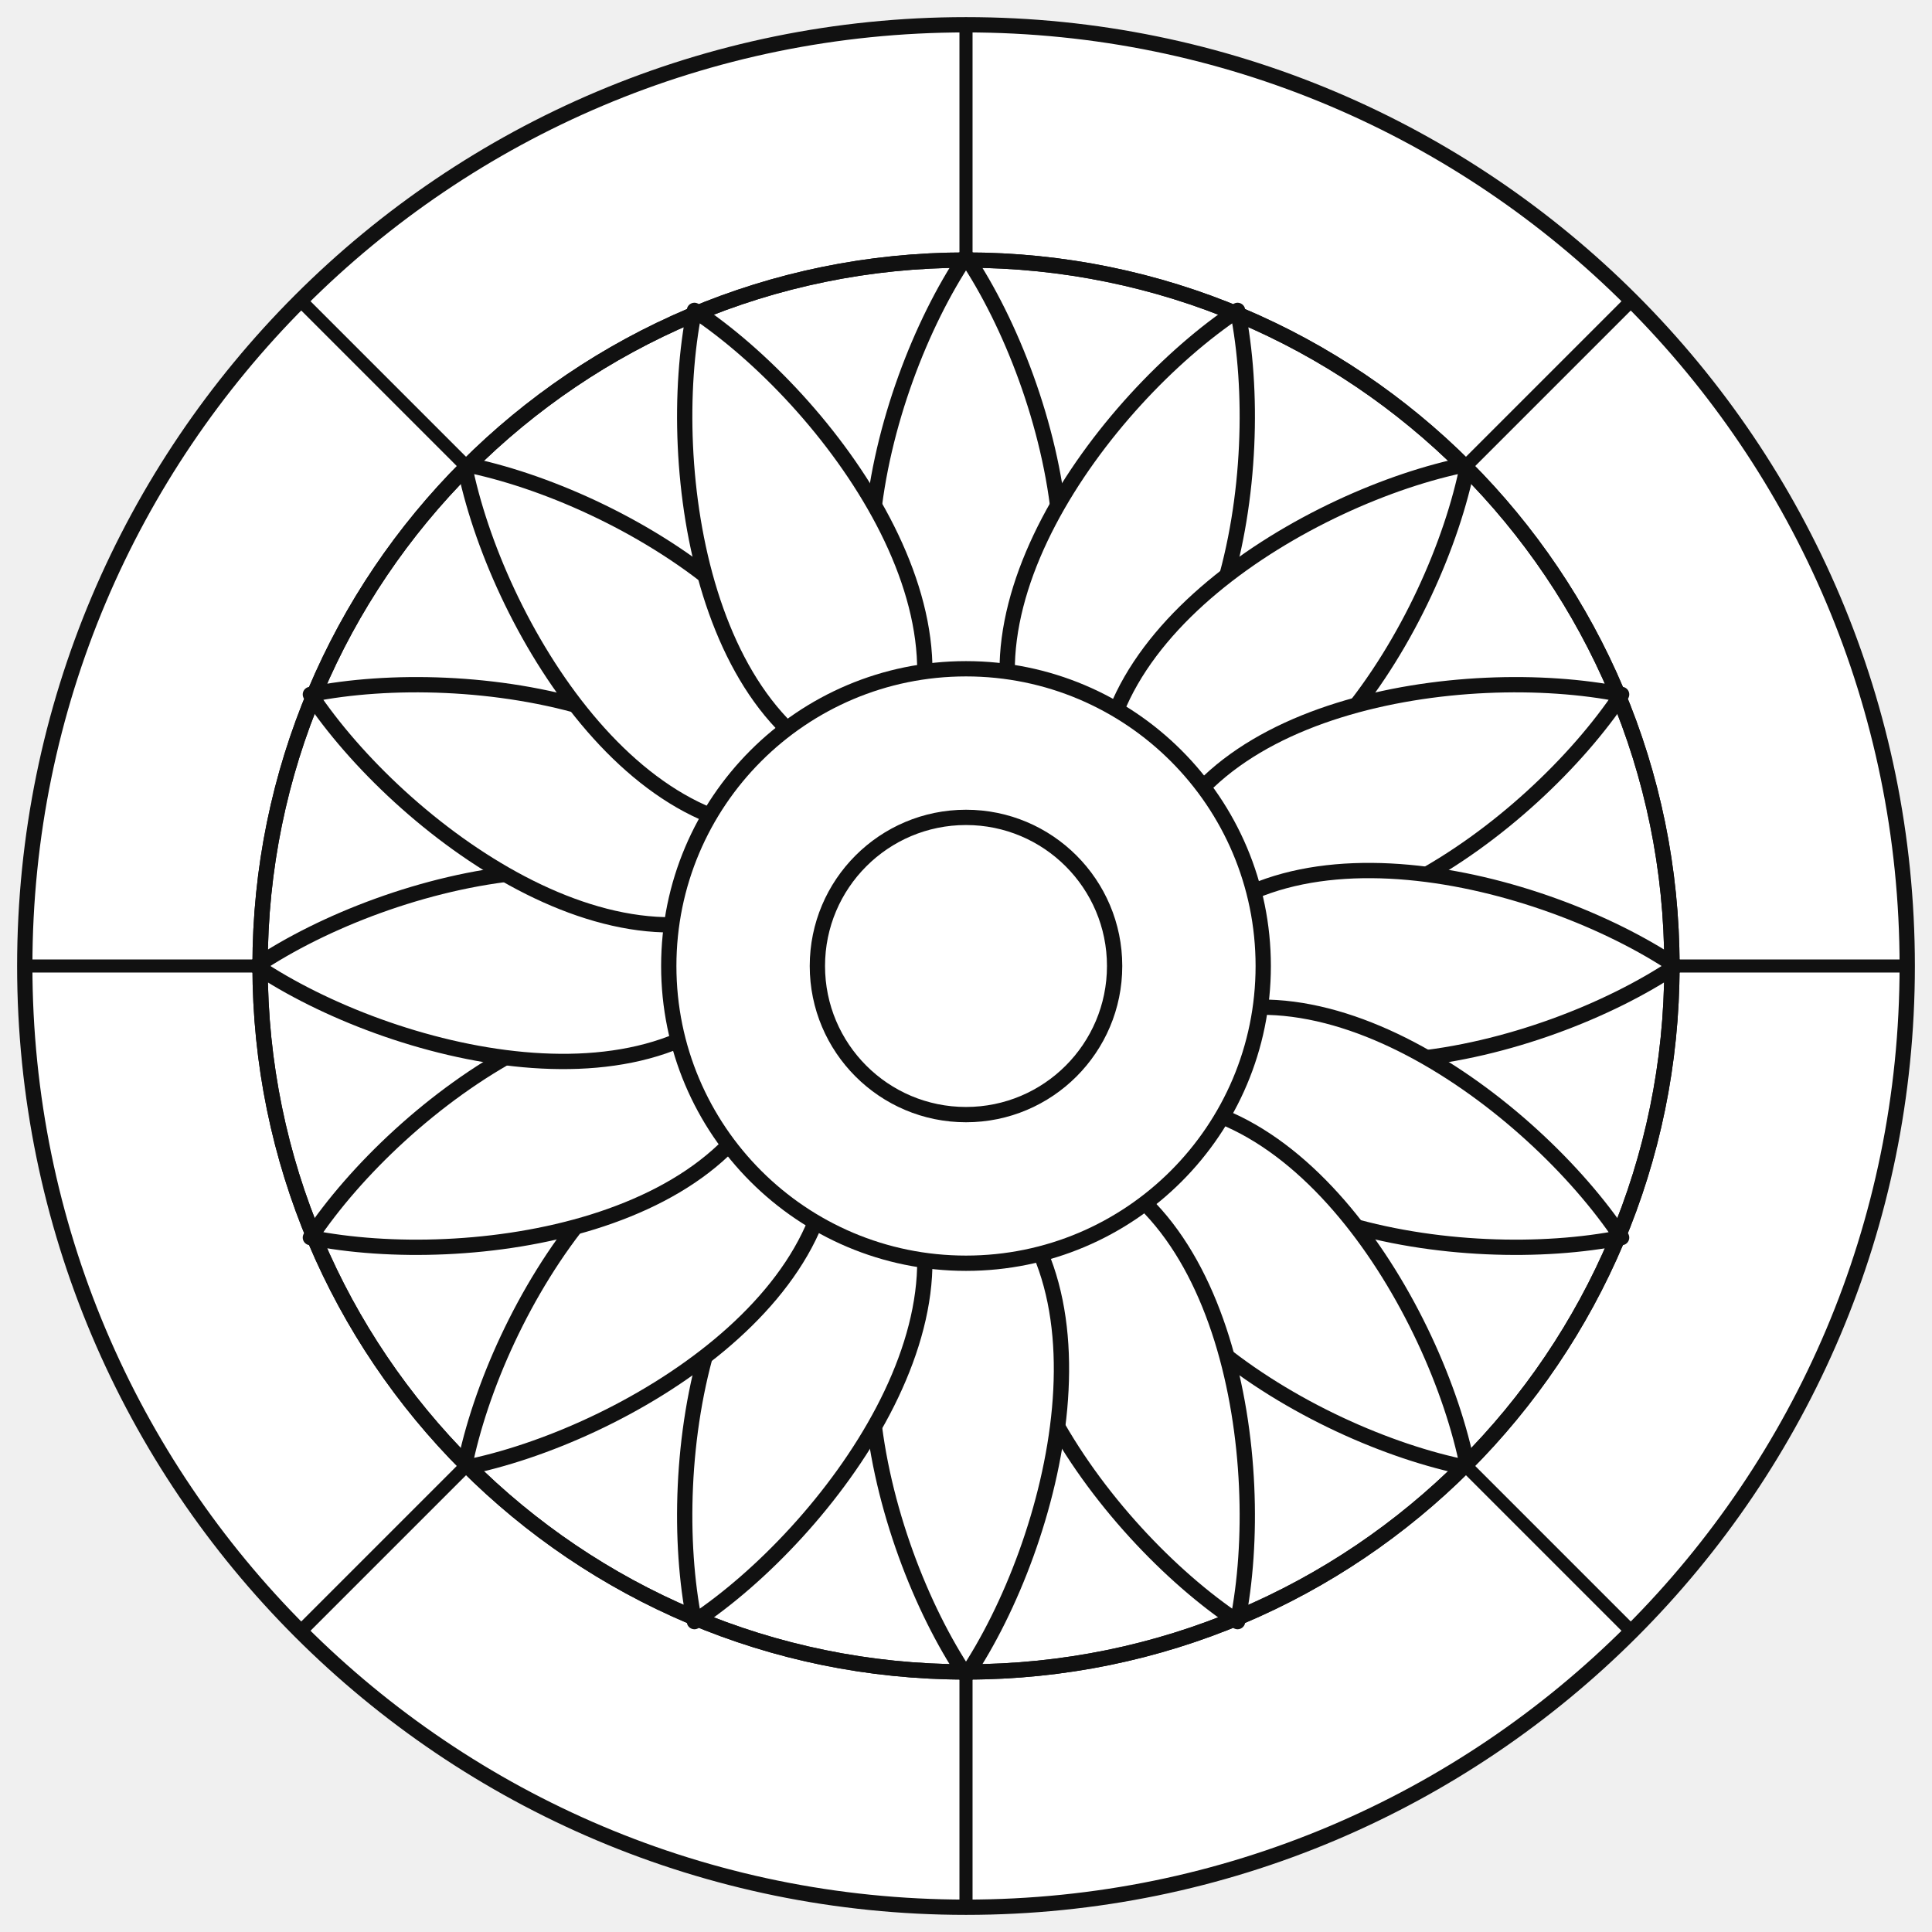
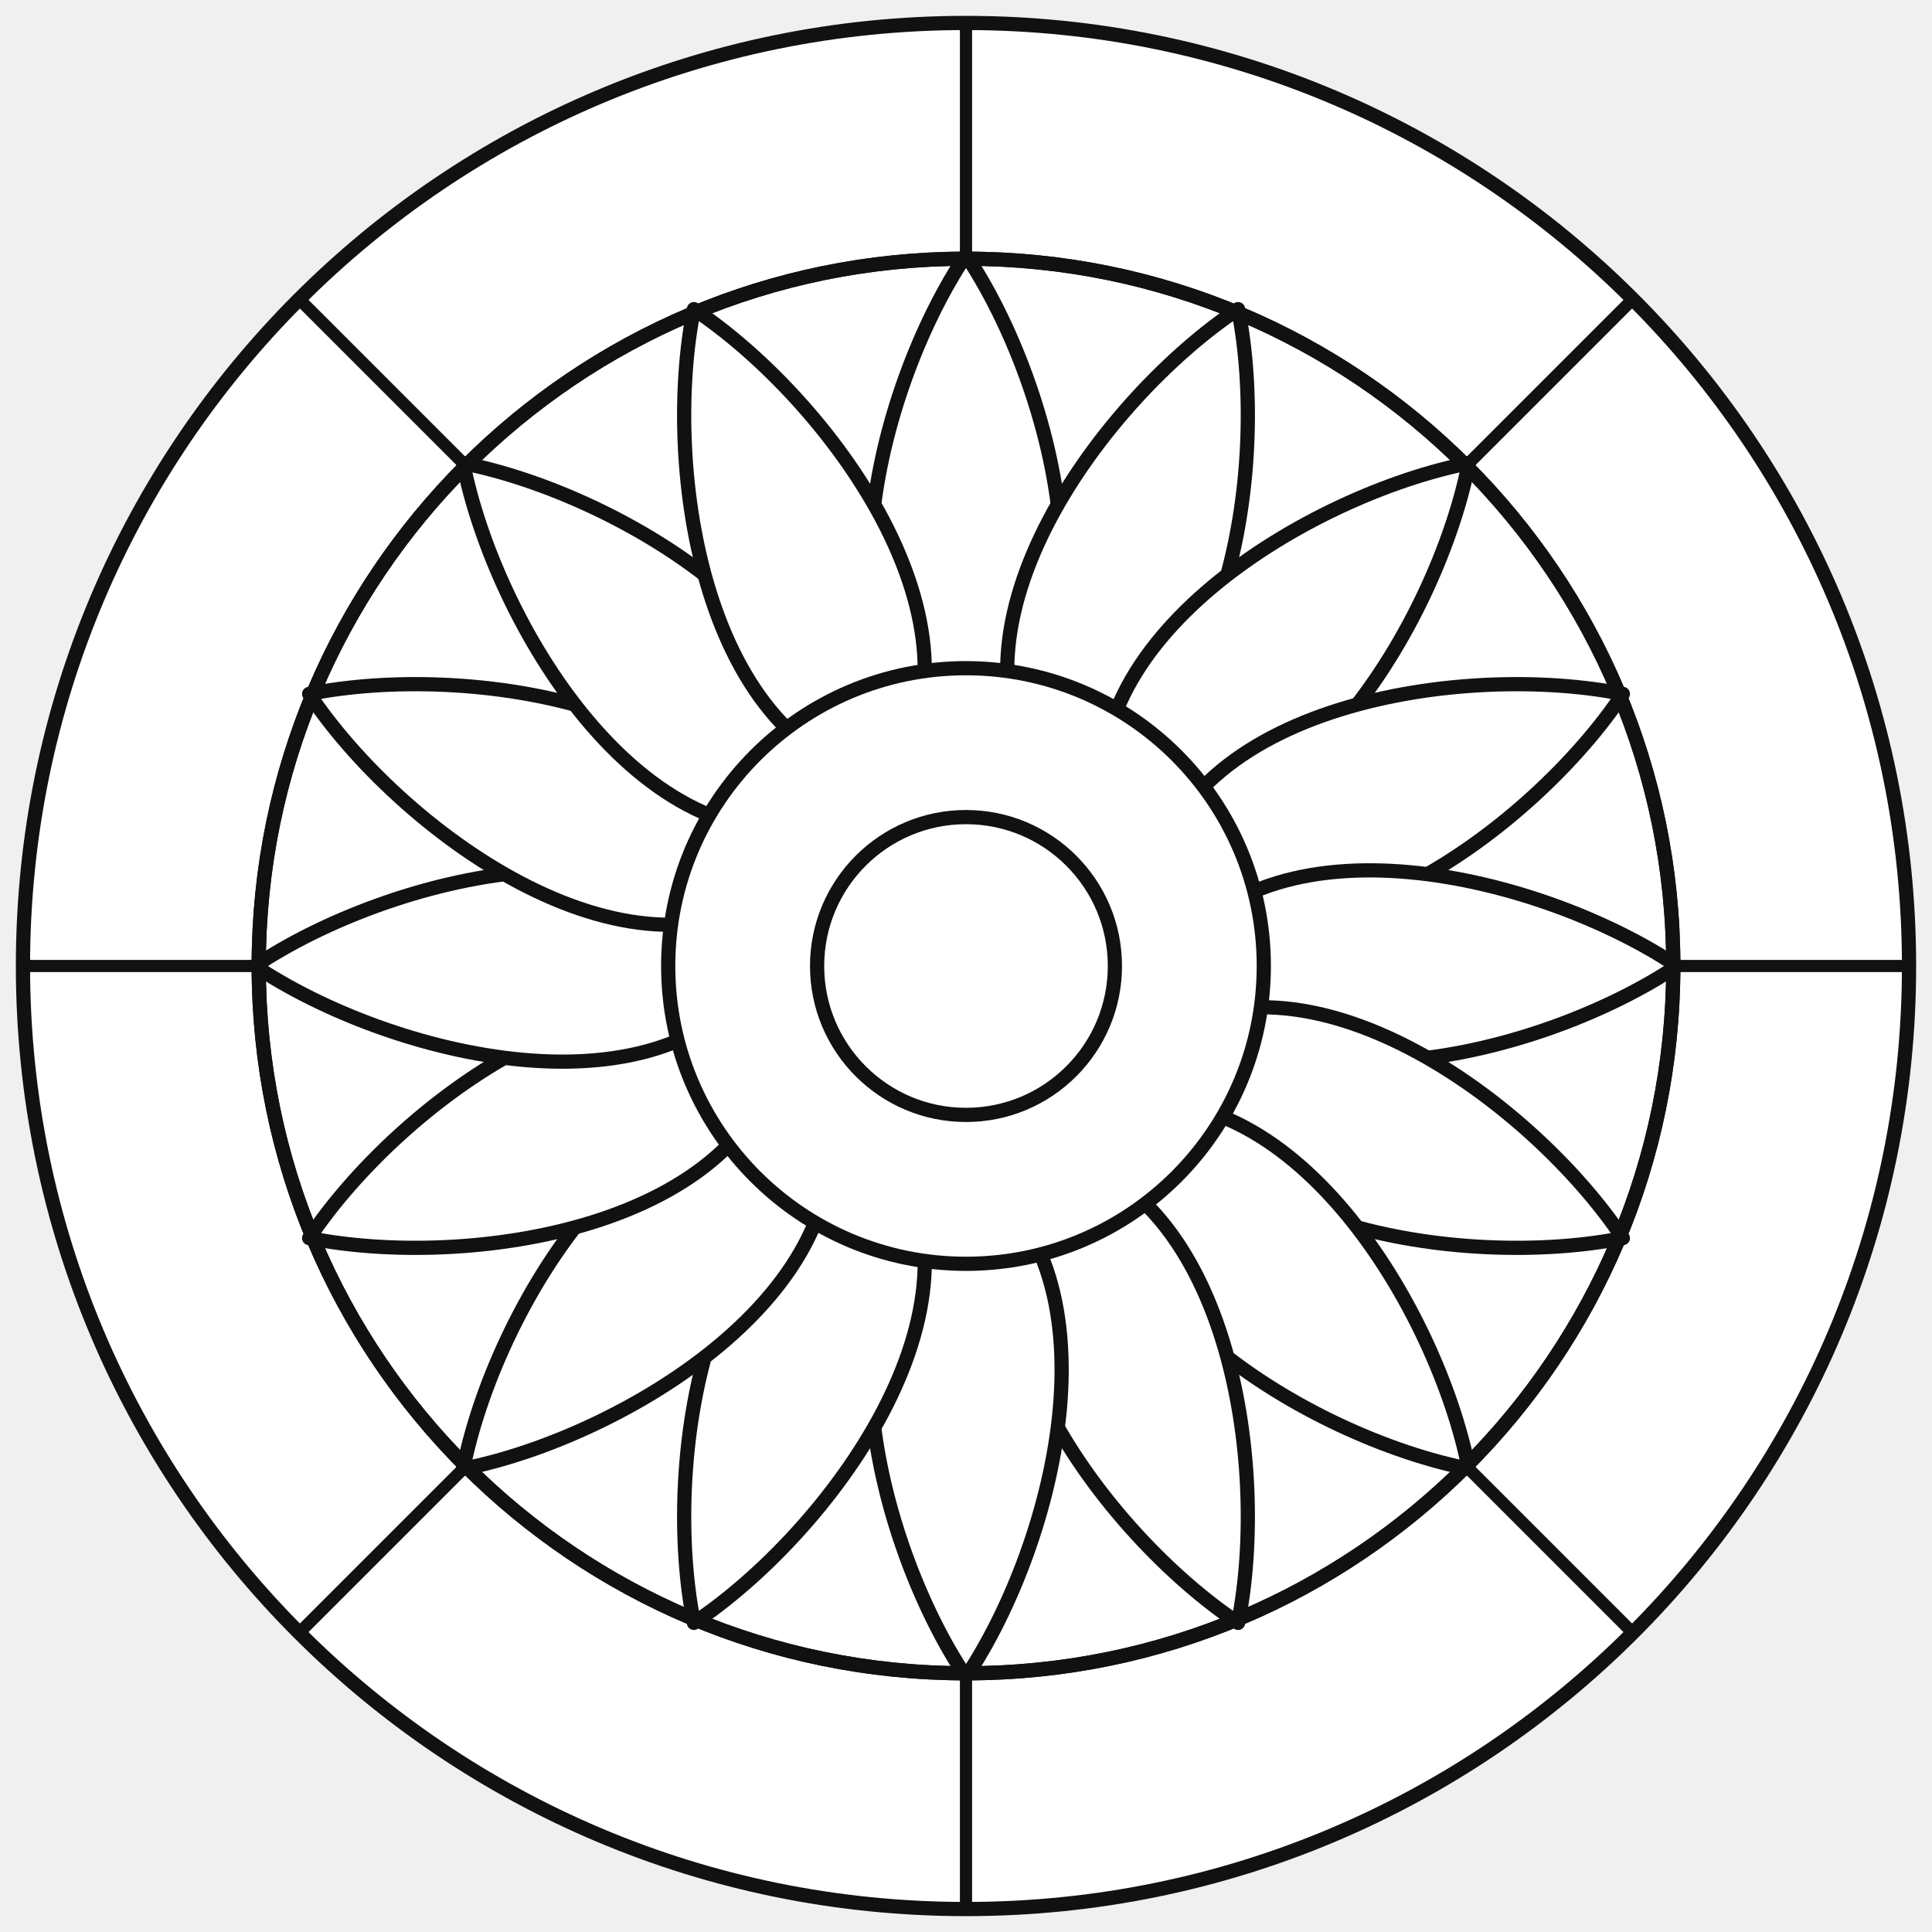
- <svg xmlns="http://www.w3.org/2000/svg" width="156mm" height="156mm" viewBox="-78 -78 156 156">
-   <circle cx="0" cy="0" r="76" fill="#ffffff" stroke="#111111" stroke-width="1.235" stroke-linejoin="round" stroke-linecap="round" />
-   <path d="M0,-57 L0,-76" fill="none" stroke="#111111" stroke-width="1.058" stroke-linejoin="round" stroke-linecap="round" />
-   <path d="M40.305,-40.305 L53.74,-53.74" fill="none" stroke="#111111" stroke-width="1.058" stroke-linejoin="round" stroke-linecap="round" />
-   <path d="M57,0 L76,0" fill="none" stroke="#111111" stroke-width="1.058" stroke-linejoin="round" stroke-linecap="round" />
-   <path d="M40.305,40.305 L53.74,53.74" fill="none" stroke="#111111" stroke-width="1.058" stroke-linejoin="round" stroke-linecap="round" />
-   <path d="M0,57 L0,76" fill="none" stroke="#111111" stroke-width="1.058" stroke-linejoin="round" stroke-linecap="round" />
-   <path d="M-40.305,40.305 L-53.74,53.74" fill="none" stroke="#111111" stroke-width="1.058" stroke-linejoin="round" stroke-linecap="round" />
-   <path d="M-57,0 L-76,0" fill="none" stroke="#111111" stroke-width="1.058" stroke-linejoin="round" stroke-linecap="round" />
-   <path d="M-40.305,-40.305 L-53.74,-53.74" fill="none" stroke="#111111" stroke-width="1.058" stroke-linejoin="round" stroke-linecap="round" />
-   <circle cx="0" cy="0" r="57" fill="#ffffff" stroke="#111111" stroke-width="1.235" stroke-linejoin="round" stroke-linecap="round" />
-   <g class="petalo">
-     <path d="M0,-16 C12.96,-24.26 7.2,-46.562 0,-57.3 C-7.2,-46.562 -12.96,-24.26 0,-16 Z" fill="#ffffff" stroke="#111111" stroke-width="1.235" stroke-linejoin="round" stroke-linecap="round" />
+ <svg xmlns="http://www.w3.org/2000/svg" width="168mm" height="168mm" viewBox="-84 -84 168 168">
+   <g transform="scale(1.079)">
+     <circle cx="0" cy="0" r="76" fill="#ffffff" stroke="#111111" stroke-width="1.145" stroke-linejoin="round" stroke-linecap="round" />
+     <path d="M0,-57 L0,-76" fill="none" stroke="#111111" stroke-width="0.981" stroke-linejoin="round" stroke-linecap="round" />
+     <path d="M40.305,-40.305 L53.74,-53.74" fill="none" stroke="#111111" stroke-width="0.981" stroke-linejoin="round" stroke-linecap="round" />
+     <path d="M57,0 L76,0" fill="none" stroke="#111111" stroke-width="0.981" stroke-linejoin="round" stroke-linecap="round" />
+     <path d="M40.305,40.305 L53.74,53.74" fill="none" stroke="#111111" stroke-width="0.981" stroke-linejoin="round" stroke-linecap="round" />
+     <path d="M0,57 L0,76" fill="none" stroke="#111111" stroke-width="0.981" stroke-linejoin="round" stroke-linecap="round" />
+     <path d="M-40.305,40.305 L-53.74,53.74" fill="none" stroke="#111111" stroke-width="0.981" stroke-linejoin="round" stroke-linecap="round" />
+     <path d="M-57,0 L-76,0" fill="none" stroke="#111111" stroke-width="0.981" stroke-linejoin="round" stroke-linecap="round" />
+     <path d="M-40.305,-40.305 L-53.74,-53.74" fill="none" stroke="#111111" stroke-width="0.981" stroke-linejoin="round" stroke-linecap="round" />
+     <circle cx="0" cy="0" r="57" fill="#ffffff" stroke="#111111" stroke-width="1.145" stroke-linejoin="round" stroke-linecap="round" />
+     <g class="petalo">
+       <path d="M0,-16 C12.96,-24.26 7.2,-46.562 0,-57.3 C-7.2,-46.562 -12.96,-24.26 0,-16 Z" fill="#ffffff" stroke="#111111" stroke-width="1.145" stroke-linejoin="round" stroke-linecap="round" />
+     </g>
+     <g class="petalo">
+       <path d="M6.123,-14.782 C21.257,-17.454 24.47,-40.262 21.928,-52.938 C11.167,-45.773 -2.69,-27.373 6.123,-14.782 Z" fill="#ffffff" stroke="#111111" stroke-width="1.145" stroke-linejoin="round" stroke-linecap="round" />
+     </g>
+     <g class="petalo">
+       <path d="M11.314,-11.314 C26.319,-7.99 38.015,-27.833 40.517,-40.517 C27.833,-38.015 7.99,-26.319 11.314,-11.314 Z" fill="#ffffff" stroke="#111111" stroke-width="1.145" stroke-linejoin="round" stroke-linecap="round" />
+     </g>
+     <g class="petalo">
+       <path d="M14.782,-6.123 C27.373,2.69 45.773,-11.167 52.938,-21.928 C40.262,-24.47 17.454,-21.257 14.782,-6.123 Z" fill="#ffffff" stroke="#111111" stroke-width="1.145" stroke-linejoin="round" stroke-linecap="round" />
+     </g>
+     <g class="petalo">
+       <path d="M16,0 C24.26,12.96 46.562,7.2 57.3,0 C46.562,-7.2 24.26,-12.96 16,0 Z" fill="#ffffff" stroke="#111111" stroke-width="1.145" stroke-linejoin="round" stroke-linecap="round" />
+     </g>
+     <g class="petalo">
+       <path d="M14.782,6.123 C17.454,21.257 40.262,24.47 52.938,21.928 C45.773,11.167 27.373,-2.69 14.782,6.123 Z" fill="#ffffff" stroke="#111111" stroke-width="1.145" stroke-linejoin="round" stroke-linecap="round" />
+     </g>
+     <g class="petalo">
+       <path d="M11.314,11.314 C7.99,26.319 27.833,38.015 40.517,40.517 C38.015,27.833 26.319,7.99 11.314,11.314 Z" fill="#ffffff" stroke="#111111" stroke-width="1.145" stroke-linejoin="round" stroke-linecap="round" />
+     </g>
+     <g class="petalo">
+       <path d="M6.123,14.782 C-2.69,27.373 11.167,45.773 21.928,52.938 C24.47,40.262 21.257,17.454 6.123,14.782 Z" fill="#ffffff" stroke="#111111" stroke-width="1.145" stroke-linejoin="round" stroke-linecap="round" />
+     </g>
+     <g class="petalo">
+       <path d="M0,16 C-12.96,24.26 -7.2,46.562 0,57.3 C7.2,46.562 12.96,24.26 0,16 Z" fill="#ffffff" stroke="#111111" stroke-width="1.145" stroke-linejoin="round" stroke-linecap="round" />
+     </g>
+     <g class="petalo">
+       <path d="M-6.123,14.782 C-21.257,17.454 -24.47,40.262 -21.928,52.938 C-11.167,45.773 2.69,27.373 -6.123,14.782 Z" fill="#ffffff" stroke="#111111" stroke-width="1.145" stroke-linejoin="round" stroke-linecap="round" />
+     </g>
+     <g class="petalo">
+       <path d="M-11.314,11.314 C-26.319,7.99 -38.015,27.833 -40.517,40.517 C-27.833,38.015 -7.99,26.319 -11.314,11.314 Z" fill="#ffffff" stroke="#111111" stroke-width="1.145" stroke-linejoin="round" stroke-linecap="round" />
+     </g>
+     <g class="petalo">
+       <path d="M-14.782,6.123 C-27.373,-2.69 -45.773,11.167 -52.938,21.928 C-40.262,24.47 -17.454,21.257 -14.782,6.123 Z" fill="#ffffff" stroke="#111111" stroke-width="1.145" stroke-linejoin="round" stroke-linecap="round" />
+     </g>
+     <g class="petalo">
+       <path d="M-16,0 C-24.26,-12.96 -46.562,-7.2 -57.3,0 C-46.562,7.2 -24.26,12.96 -16,0 Z" fill="#ffffff" stroke="#111111" stroke-width="1.145" stroke-linejoin="round" stroke-linecap="round" />
+     </g>
+     <g class="petalo">
+       <path d="M-14.782,-6.123 C-17.454,-21.257 -40.262,-24.47 -52.938,-21.928 C-45.773,-11.167 -27.373,2.69 -14.782,-6.123 Z" fill="#ffffff" stroke="#111111" stroke-width="1.145" stroke-linejoin="round" stroke-linecap="round" />
+     </g>
+     <g class="petalo">
+       <path d="M-11.314,-11.314 C-7.99,-26.319 -27.833,-38.015 -40.517,-40.517 C-38.015,-27.833 -26.319,-7.99 -11.314,-11.314 Z" fill="#ffffff" stroke="#111111" stroke-width="1.145" stroke-linejoin="round" stroke-linecap="round" />
+     </g>
+     <g class="petalo">
+       <path d="M-6.123,-14.782 C2.69,-27.373 -11.167,-45.773 -21.928,-52.938 C-24.47,-40.262 -21.257,-17.454 -6.123,-14.782 Z" fill="#ffffff" stroke="#111111" stroke-width="1.145" stroke-linejoin="round" stroke-linecap="round" />
+     </g>
+     <circle cx="0" cy="0" r="57" fill="none" stroke="#111111" stroke-width="1.145" stroke-linejoin="round" stroke-linecap="round" />
+     <circle cx="0" cy="0" r="24" fill="#ffffff" stroke="#111111" stroke-width="1.145" stroke-linejoin="round" stroke-linecap="round" />
+     <circle cx="0" cy="0" r="12" fill="#ffffff" stroke="#111111" stroke-width="1.145" stroke-linejoin="round" stroke-linecap="round" />
  </g>
-   <g class="petalo">
-     <path d="M6.123,-14.782 C21.257,-17.454 24.47,-40.262 21.928,-52.938 C11.167,-45.773 -2.69,-27.373 6.123,-14.782 Z" fill="#ffffff" stroke="#111111" stroke-width="1.235" stroke-linejoin="round" stroke-linecap="round" />
-   </g>
-   <g class="petalo">
-     <path d="M11.314,-11.314 C26.319,-7.99 38.015,-27.833 40.517,-40.517 C27.833,-38.015 7.99,-26.319 11.314,-11.314 Z" fill="#ffffff" stroke="#111111" stroke-width="1.235" stroke-linejoin="round" stroke-linecap="round" />
-   </g>
-   <g class="petalo">
-     <path d="M14.782,-6.123 C27.373,2.69 45.773,-11.167 52.938,-21.928 C40.262,-24.47 17.454,-21.257 14.782,-6.123 Z" fill="#ffffff" stroke="#111111" stroke-width="1.235" stroke-linejoin="round" stroke-linecap="round" />
-   </g>
-   <g class="petalo">
-     <path d="M16,0 C24.26,12.96 46.562,7.2 57.3,0 C46.562,-7.2 24.26,-12.96 16,0 Z" fill="#ffffff" stroke="#111111" stroke-width="1.235" stroke-linejoin="round" stroke-linecap="round" />
-   </g>
-   <g class="petalo">
-     <path d="M14.782,6.123 C17.454,21.257 40.262,24.47 52.938,21.928 C45.773,11.167 27.373,-2.69 14.782,6.123 Z" fill="#ffffff" stroke="#111111" stroke-width="1.235" stroke-linejoin="round" stroke-linecap="round" />
-   </g>
-   <g class="petalo">
-     <path d="M11.314,11.314 C7.99,26.319 27.833,38.015 40.517,40.517 C38.015,27.833 26.319,7.99 11.314,11.314 Z" fill="#ffffff" stroke="#111111" stroke-width="1.235" stroke-linejoin="round" stroke-linecap="round" />
-   </g>
-   <g class="petalo">
-     <path d="M6.123,14.782 C-2.69,27.373 11.167,45.773 21.928,52.938 C24.47,40.262 21.257,17.454 6.123,14.782 Z" fill="#ffffff" stroke="#111111" stroke-width="1.235" stroke-linejoin="round" stroke-linecap="round" />
-   </g>
-   <g class="petalo">
-     <path d="M0,16 C-12.96,24.26 -7.2,46.562 0,57.3 C7.2,46.562 12.96,24.26 0,16 Z" fill="#ffffff" stroke="#111111" stroke-width="1.235" stroke-linejoin="round" stroke-linecap="round" />
-   </g>
-   <g class="petalo">
-     <path d="M-6.123,14.782 C-21.257,17.454 -24.47,40.262 -21.928,52.938 C-11.167,45.773 2.69,27.373 -6.123,14.782 Z" fill="#ffffff" stroke="#111111" stroke-width="1.235" stroke-linejoin="round" stroke-linecap="round" />
-   </g>
-   <g class="petalo">
-     <path d="M-11.314,11.314 C-26.319,7.99 -38.015,27.833 -40.517,40.517 C-27.833,38.015 -7.99,26.319 -11.314,11.314 Z" fill="#ffffff" stroke="#111111" stroke-width="1.235" stroke-linejoin="round" stroke-linecap="round" />
-   </g>
-   <g class="petalo">
-     <path d="M-14.782,6.123 C-27.373,-2.69 -45.773,11.167 -52.938,21.928 C-40.262,24.47 -17.454,21.257 -14.782,6.123 Z" fill="#ffffff" stroke="#111111" stroke-width="1.235" stroke-linejoin="round" stroke-linecap="round" />
-   </g>
-   <g class="petalo">
-     <path d="M-16,0 C-24.26,-12.96 -46.562,-7.2 -57.3,0 C-46.562,7.2 -24.26,12.96 -16,0 Z" fill="#ffffff" stroke="#111111" stroke-width="1.235" stroke-linejoin="round" stroke-linecap="round" />
-   </g>
-   <g class="petalo">
-     <path d="M-14.782,-6.123 C-17.454,-21.257 -40.262,-24.47 -52.938,-21.928 C-45.773,-11.167 -27.373,2.69 -14.782,-6.123 Z" fill="#ffffff" stroke="#111111" stroke-width="1.235" stroke-linejoin="round" stroke-linecap="round" />
-   </g>
-   <g class="petalo">
-     <path d="M-11.314,-11.314 C-7.99,-26.319 -27.833,-38.015 -40.517,-40.517 C-38.015,-27.833 -26.319,-7.99 -11.314,-11.314 Z" fill="#ffffff" stroke="#111111" stroke-width="1.235" stroke-linejoin="round" stroke-linecap="round" />
-   </g>
-   <g class="petalo">
-     <path d="M-6.123,-14.782 C2.69,-27.373 -11.167,-45.773 -21.928,-52.938 C-24.47,-40.262 -21.257,-17.454 -6.123,-14.782 Z" fill="#ffffff" stroke="#111111" stroke-width="1.235" stroke-linejoin="round" stroke-linecap="round" />
-   </g>
-   <circle cx="0" cy="0" r="57" fill="none" stroke="#111111" stroke-width="1.235" stroke-linejoin="round" stroke-linecap="round" />
-   <circle cx="0" cy="0" r="24" fill="#ffffff" stroke="#111111" stroke-width="1.235" stroke-linejoin="round" stroke-linecap="round" />
-   <circle cx="0" cy="0" r="12" fill="#ffffff" stroke="#111111" stroke-width="1.235" stroke-linejoin="round" stroke-linecap="round" />
</svg>
